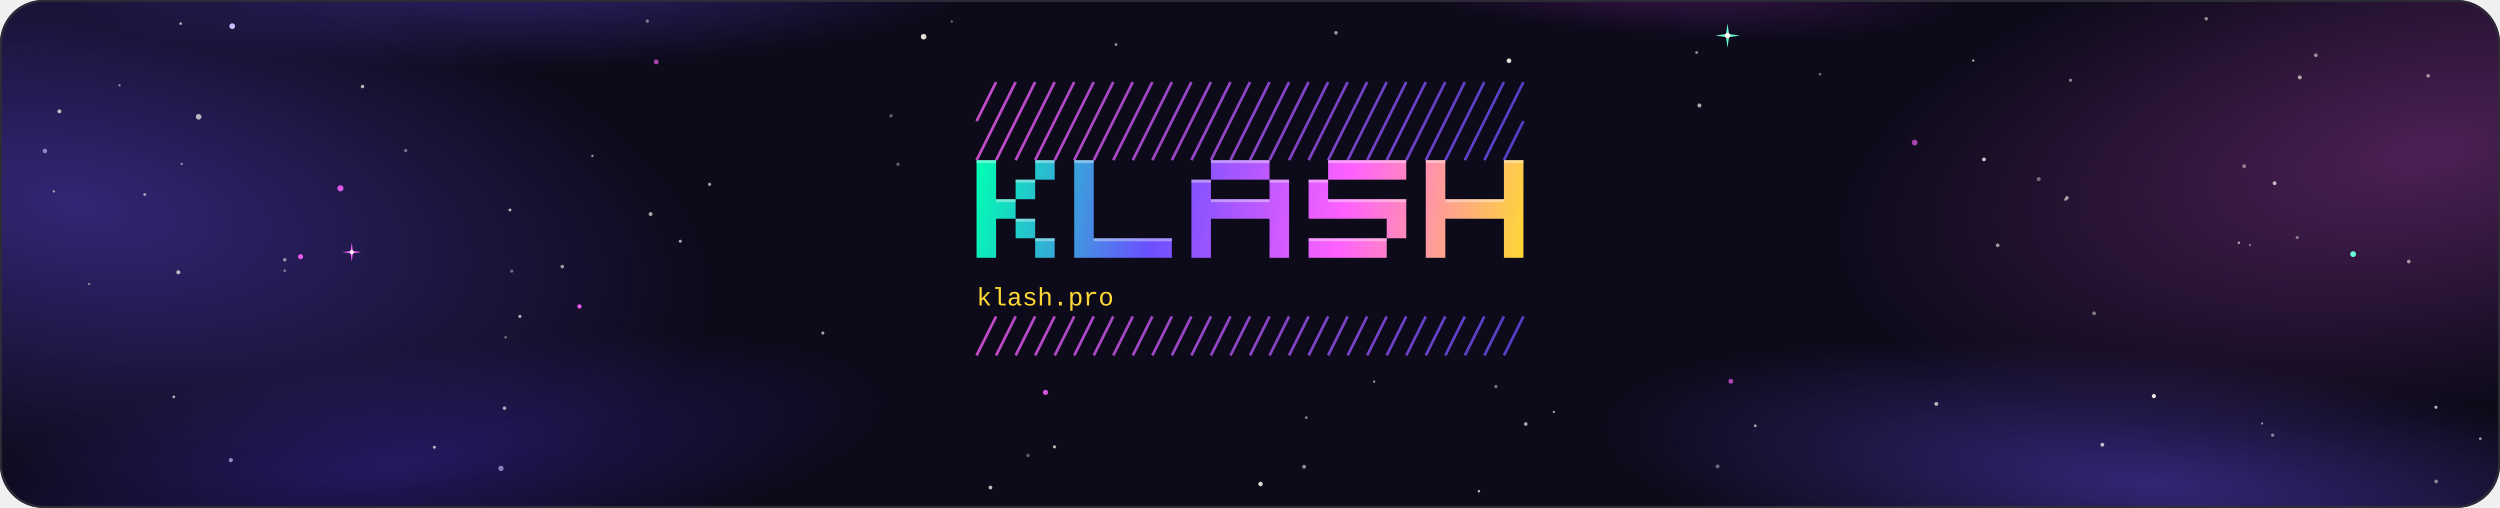
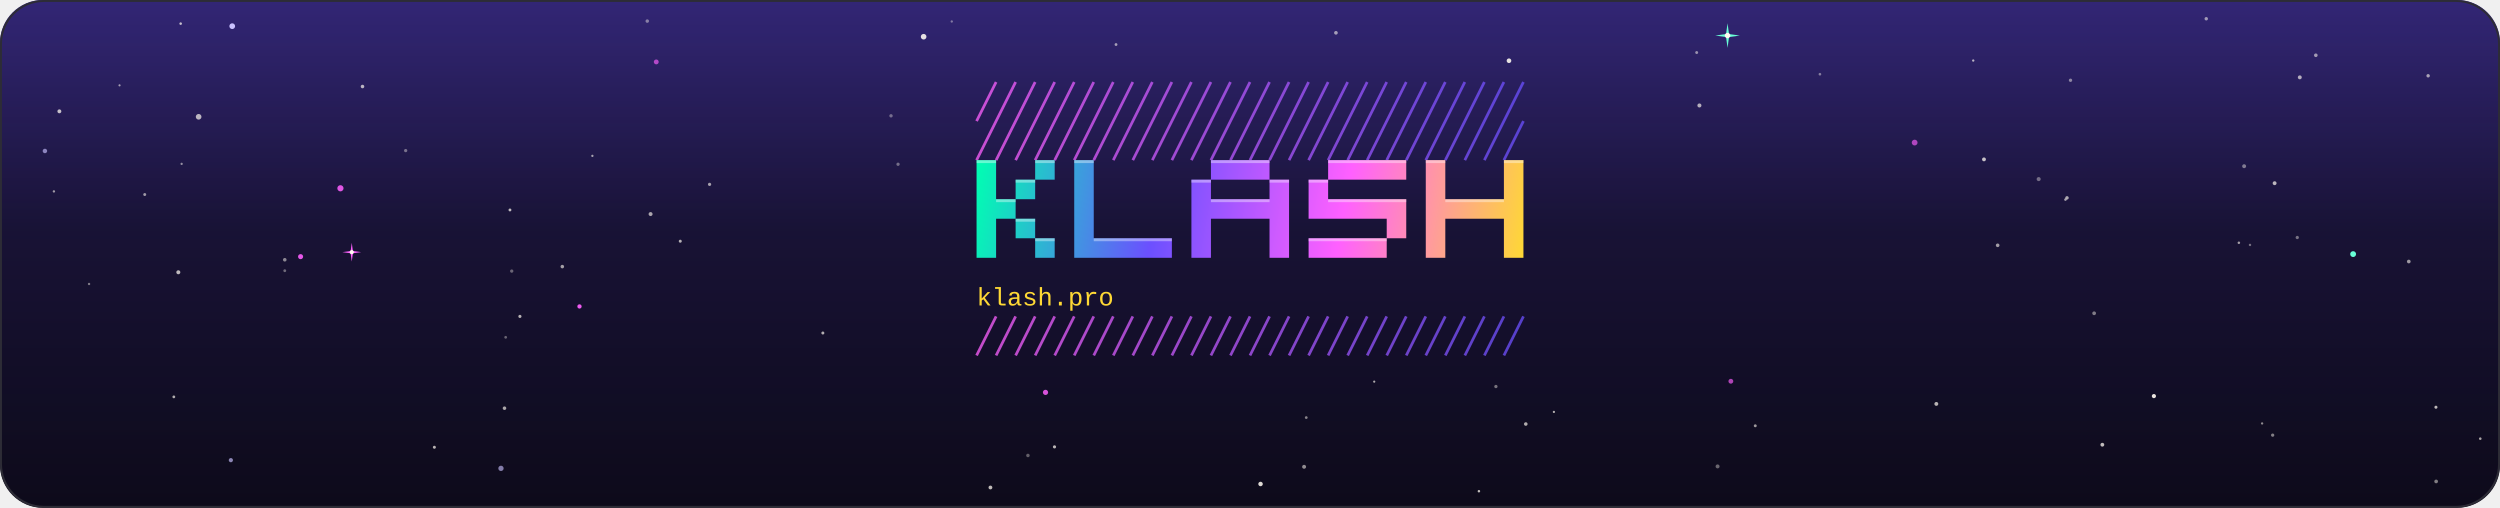
<svg xmlns="http://www.w3.org/2000/svg" viewBox="0 0 1280 260" width="1280" height="260" role="img" aria-label="Klash">
  <style>
@keyframes tw{0%,100%{opacity:.15}50%{opacity:1}}
.tw{animation:tw 4s ease-in-out infinite}
@media (prefers-reduced-motion:reduce){.tw{animation:none}}
</style>
  <defs>
-     <radialGradient id="neb1">
+     <linearGradient id="sky" x1="0" y1="0" x2="0" y2="1">
      <stop offset="0" stop-color="#6B50FF" stop-opacity=".40" />
+       <stop offset=".45" stop-color="#6B50FF" stop-opacity=".12" />
      <stop offset="1" stop-color="#6B50FF" stop-opacity="0" />
-     </radialGradient>
-     <radialGradient id="neb2">
-       <stop offset="0" stop-color="#FF60FF" stop-opacity=".26" />
-       <stop offset="1" stop-color="#FF60FF" stop-opacity="0" />
-     </radialGradient>
-     <radialGradient id="neb3">
-       <stop offset="0" stop-color="#C337E0" stop-opacity=".26" />
-       <stop offset="1" stop-color="#C337E0" stop-opacity="0" />
-     </radialGradient>
-     <radialGradient id="neb4">
-       <stop offset="0" stop-color="#4A30D9" stop-opacity=".34" />
-       <stop offset="1" stop-color="#4A30D9" stop-opacity="0" />
-     </radialGradient>
+     </linearGradient>
    <linearGradient id="word" gradientUnits="userSpaceOnUse" x1="500" y1="82" x2="780" y2="132">
      <stop offset="0" stop-color="#00FFB2" />
      <stop offset="0.333" stop-color="#6B50FF" />
      <stop offset="0.667" stop-color="#FF60FF" />
      <stop offset="1" stop-color="#FED835" />
    </linearGradient>
    <linearGradient id="field" gradientUnits="userSpaceOnUse" x1="500" y1="0" x2="780" y2="0">
      <stop offset="0" stop-color="#FF60FF" stop-opacity=".75" />
      <stop offset="1" stop-color="#6B50FF" stop-opacity=".75" />
    </linearGradient>
    <clipPath id="frame">
      <rect width="1280" height="260" rx="22" />
    </clipPath>
  </defs>
  <g clip-path="url(#frame)">
    <rect width="1280" height="260" fill="#0D0A1A" />
-     <ellipse cx="38" cy="104" rx="333" ry="143" fill="url(#neb1)" transform="rotate(10 38 104)" />
-     <ellipse cx="205" cy="239" rx="252" ry="59" fill="url(#neb4)" transform="rotate(-8 205 239)" />
-     <ellipse cx="1242" cy="78" rx="307" ry="130" fill="url(#neb2)" transform="rotate(-10 1242 78)" />
-     <ellipse cx="1101" cy="247" rx="281" ry="66" fill="url(#neb1)" transform="rotate(6 1101 247)" />
-     <ellipse cx="845" cy="-10" rx="158" ry="28" fill="url(#neb3)" transform="rotate(4 845 -10)" />
-     <ellipse cx="256" cy="-16" rx="252" ry="51" fill="url(#neb1)" transform="rotate(0 256 -16)" />
+     <rect width="1280" height="260" fill="url(#sky)" />
    <circle cx="1176.2" cy="121.6" r="0.84" fill="#FFFAF1" opacity="0.42" />
    <circle cx="1010.3" cy="31.0" r="0.60" fill="#FFFAF1" opacity="0.67" class="tw" style="animation-delay:-1.09s;animation-duration:5.9s" />
    <g class="tw" style="animation-delay:-0.86s" transform="translate(884.5 18.2)">
      <path d="M0 -6.3L0.76 -0.76L6.3 0L0.76 0.76L0 6.3L-0.76 0.76L-6.3 0L-0.76 -0.76z" fill="#68FFD6" />
      <circle r="1.39" fill="#FFFAF1" />
    </g>
    <circle cx="795.6" cy="210.9" r="0.57" fill="#FFFAF1" opacity="0.70" />
    <circle cx="765.9" cy="197.9" r="0.85" fill="#FFFAF1" opacity="0.43" />
    <circle cx="303.3" cy="79.8" r="0.59" fill="#FFFAF1" opacity="0.61" class="tw" style="animation-delay:-2.06s;animation-duration:4.5s" />
    <circle cx="1185.7" cy="28.3" r="0.93" fill="#FFFAF1" opacity="0.56" />
    <circle cx="45.6" cy="145.4" r="0.60" fill="#FFFAF1" opacity="0.47" class="tw" style="animation-delay:-1.58s;animation-duration:4.7s" />
    <circle cx="92.5" cy="12.1" r="0.66" fill="#FFFAF1" opacity="0.72" class="tw" style="animation-delay:-0.43s;animation-duration:3.7s" />
    <circle cx="74.1" cy="99.6" r="0.76" fill="#FFFAF1" opacity="0.58" />
    <circle cx="258.9" cy="172.7" r="0.71" fill="#FFFAF1" opacity="0.36" />
    <circle cx="526.3" cy="233.2" r="0.90" fill="#FFFAF1" opacity="0.35" />
    <circle cx="870.1" cy="54.0" r="1.04" fill="#FFFAF1" opacity="0.66" />
    <circle cx="507.1" cy="249.6" r="0.98" fill="#FFFAF1" opacity="0.74" class="tw" style="animation-delay:-1.03s;animation-duration:3.8s" />
    <circle cx="757.2" cy="251.5" r="0.64" fill="#FFFAF1" opacity="0.75" />
    <circle cx="61.2" cy="43.7" r="0.55" fill="#FFFAF1" opacity="0.59" />
    <circle cx="1057.5" cy="102.2" r="0.65" fill="#FFFAF1" opacity="0.60" />
    <circle cx="27.6" cy="98.0" r="0.61" fill="#FFFAF1" opacity="0.58" />
    <circle cx="1060.1" cy="41.1" r="0.86" fill="#FFFAF1" opacity="0.47" />
    <circle cx="296.7" cy="156.9" r="1.10" fill="#FF60FF" opacity="0.93" class="tw" style="animation-delay:-1.78s;animation-duration:4.9s" />
    <circle cx="256.5" cy="239.8" r="1.36" fill="#C9C1FF" opacity="0.62" />
    <circle cx="145.8" cy="133.0" r="0.92" fill="#FFFAF1" opacity="0.51" />
    <circle cx="539.9" cy="228.8" r="0.81" fill="#FFFAF1" opacity="0.72" />
    <circle cx="1243.2" cy="38.8" r="0.88" fill="#FFFAF1" opacity="0.60" />
    <circle cx="101.7" cy="59.8" r="1.45" fill="#FFFAF1" opacity="0.69" />
    <circle cx="571.4" cy="22.8" r="0.73" fill="#FFFAF1" opacity="0.58" />
    <circle cx="174.3" cy="96.4" r="1.59" fill="#FF60FF" opacity="0.86" />
    <circle cx="667.7" cy="239.0" r="1.01" fill="#FFFAF1" opacity="0.54" />
    <circle cx="459.8" cy="84.1" r="0.85" fill="#FFFAF1" opacity="0.38" />
    <circle cx="93.0" cy="83.9" r="0.59" fill="#FFFAF1" opacity="0.53" />
    <circle cx="472.9" cy="18.8" r="1.44" fill="#FFFAF1" opacity="0.88" />
    <circle cx="1164.6" cy="93.8" r="1.00" fill="#FFFAF1" opacity="0.70" />
    <circle cx="535.3" cy="200.9" r="1.34" fill="#FF60FF" opacity="0.83" />
    <circle cx="487.3" cy="11.0" r="0.60" fill="#FFFAF1" opacity="0.40" />
    <circle cx="333.1" cy="109.6" r="1.02" fill="#FFFAF1" opacity="0.63" />
    <circle cx="118.9" cy="13.4" r="1.47" fill="#C9C1FF" opacity="1.00" />
    <circle cx="331.4" cy="10.8" r="0.89" fill="#FFFAF1" opacity="0.43" />
    <circle cx="222.4" cy="229.0" r="0.77" fill="#FFFAF1" opacity="0.71" />
    <circle cx="421.3" cy="170.5" r="0.77" fill="#FFFAF1" opacity="0.67" />
    <circle cx="1163.6" cy="222.8" r="0.84" fill="#FFFAF1" opacity="0.48" />
    <g class="tw" style="animation-delay:-3.09s" transform="translate(180.1 129.1)">
      <path d="M0 -4.8L0.58 -0.58L4.8 0L0.58 0.58L0 4.8L-0.58 0.58L-4.8 0L-0.58 -0.58z" fill="#FF60FF" />
      <circle r="1.06" fill="#FFFAF1" />
    </g>
    <circle cx="1247.2" cy="208.5" r="0.79" fill="#FFFAF1" opacity="0.72" />
    <circle cx="1058.3" cy="101.3" r="0.89" fill="#FFFAF1" opacity="0.64" />
    <circle cx="1072.2" cy="160.4" r="0.96" fill="#FFFAF1" opacity="0.46" />
    <circle cx="363.3" cy="94.4" r="0.83" fill="#FFFAF1" opacity="0.61" />
    <circle cx="980.3" cy="73.0" r="1.48" fill="#FF60FF" opacity="0.64" class="tw" style="animation-delay:-1.26s;animation-duration:4.2s" />
    <circle cx="145.8" cy="138.6" r="0.73" fill="#FFFAF1" opacity="0.38" />
    <circle cx="258.3" cy="209.0" r="0.91" fill="#FFFAF1" opacity="0.65" />
    <circle cx="684.0" cy="16.8" r="0.94" fill="#FFFAF1" opacity="0.57" />
    <circle cx="1204.8" cy="130.1" r="1.50" fill="#68FFD6" opacity="1.00" />
    <circle cx="118.2" cy="235.6" r="1.08" fill="#C9C1FF" opacity="0.67" />
    <circle cx="1129.6" cy="9.6" r="0.88" fill="#FFFAF1" opacity="0.55" />
    <circle cx="1043.8" cy="91.7" r="1.04" fill="#FFFAF1" opacity="0.39" />
    <circle cx="1102.8" cy="202.8" r="1.07" fill="#FFFAF1" opacity="0.91" />
    <circle cx="1247.3" cy="246.5" r="0.95" fill="#FFFAF1" opacity="0.48" class="tw" style="animation-delay:-0.39s;animation-duration:5.4s" />
    <circle cx="1158.2" cy="216.8" r="0.59" fill="#FFFAF1" opacity="0.53" />
    <circle cx="703.6" cy="195.4" r="0.56" fill="#FFFAF1" opacity="0.67" class="tw" style="animation-delay:-3.84s;animation-duration:3.7s" />
    <circle cx="89.0" cy="203.2" r="0.72" fill="#FFFAF1" opacity="0.67" />
    <circle cx="185.6" cy="44.3" r="0.91" fill="#FFFAF1" opacity="0.69" class="tw" style="animation-delay:-1.67s;animation-duration:3.4s" />
    <circle cx="879.4" cy="238.8" r="1.02" fill="#FFFAF1" opacity="0.38" />
    <circle cx="287.9" cy="136.5" r="0.91" fill="#FFFAF1" opacity="0.61" />
    <circle cx="668.8" cy="213.8" r="0.71" fill="#FFFAF1" opacity="0.50" class="tw" style="animation-delay:-1.45s;animation-duration:3.4s" />
    <circle cx="1076.4" cy="227.7" r="0.98" fill="#FFFAF1" opacity="0.74" />
    <circle cx="262.0" cy="138.8" r="0.85" fill="#FFFAF1" opacity="0.36" />
    <circle cx="1233.3" cy="133.9" r="0.95" fill="#FFFAF1" opacity="0.58" />
    <circle cx="91.3" cy="139.4" r="1.03" fill="#FFFAF1" opacity="0.72" />
    <circle cx="348.3" cy="123.5" r="0.77" fill="#FFFAF1" opacity="0.68" />
    <circle cx="1146.3" cy="124.3" r="0.65" fill="#FFFAF1" opacity="0.60" />
    <circle cx="1177.5" cy="39.6" r="1.01" fill="#FFFAF1" opacity="0.65" />
    <circle cx="23.0" cy="77.3" r="1.15" fill="#C9C1FF" opacity="0.64" class="tw" style="animation-delay:-1.16s;animation-duration:3.4s" />
    <circle cx="931.8" cy="38.0" r="0.68" fill="#FFFAF1" opacity="0.43" />
    <circle cx="266.2" cy="162.0" r="0.81" fill="#FFFAF1" opacity="0.69" />
    <circle cx="781.2" cy="217.1" r="0.92" fill="#FFFAF1" opacity="0.67" />
    <circle cx="1149.0" cy="85.1" r="1.01" fill="#FFFAF1" opacity="0.44" />
    <circle cx="1269.9" cy="224.6" r="0.67" fill="#FFFAF1" opacity="0.64" />
    <circle cx="336.0" cy="31.7" r="1.25" fill="#FF60FF" opacity="0.64" />
    <circle cx="30.4" cy="57.0" r="1.01" fill="#FFFAF1" opacity="0.74" />
    <circle cx="153.9" cy="131.4" r="1.30" fill="#FF60FF" opacity="0.89" />
    <circle cx="1022.8" cy="125.6" r="0.93" fill="#FFFAF1" opacity="0.60" />
    <circle cx="1152.0" cy="125.4" r="0.61" fill="#FFFAF1" opacity="0.42" />
    <circle cx="207.7" cy="77.1" r="0.84" fill="#FFFAF1" opacity="0.40" />
    <circle cx="868.7" cy="26.9" r="0.75" fill="#FFFAF1" opacity="0.52" />
    <circle cx="456.2" cy="59.3" r="0.87" fill="#FFFAF1" opacity="0.37" />
    <circle cx="261.1" cy="107.5" r="0.74" fill="#FFFAF1" opacity="0.72" />
    <circle cx="772.6" cy="31.1" r="1.19" fill="#FFFAF1" opacity="0.88" />
    <circle cx="898.7" cy="218.0" r="0.75" fill="#FFFAF1" opacity="0.59" />
    <circle cx="645.4" cy="247.8" r="1.15" fill="#FFFAF1" opacity="0.86" />
    <circle cx="991.4" cy="206.8" r="1.00" fill="#FFFAF1" opacity="0.70" />
    <circle cx="886.2" cy="195.2" r="1.24" fill="#FF60FF" opacity="0.66" class="tw" style="animation-delay:-1.04s;animation-duration:3.1s" />
    <circle cx="1015.8" cy="81.6" r="0.99" fill="#FFFAF1" opacity="0.75" class="tw" style="animation-delay:-0.89s;animation-duration:3.8s" />
    <path d="M500 62L510 42M510 62L520 42M520 62L530 42M530 62L540 42M540 62L550 42M550 62L560 42M560 62L570 42M570 62L580 42M580 62L590 42M590 62L600 42M600 62L610 42M610 62L620 42M620 62L630 42M630 62L640 42M640 62L650 42M650 62L660 42M660 62L670 42M670 62L680 42M680 62L690 42M690 62L700 42M700 62L710 42M710 62L720 42M720 62L730 42M730 62L740 42M740 62L750 42M750 62L760 42M760 62L770 42M770 62L780 42M500 82L510 62M510 82L520 62M520 82L530 62M530 82L540 62M540 82L550 62M550 82L560 62M560 82L570 62M570 82L580 62M580 82L590 62M590 82L600 62M600 82L610 62M610 82L620 62M620 82L630 62M630 82L640 62M640 82L650 62M650 82L660 62M660 82L670 62M670 82L680 62M680 82L690 62M690 82L700 62M700 82L710 62M710 82L720 62M720 82L730 62M730 82L740 62M740 82L750 62M750 82L760 62M760 82L770 62M770 82L780 62M500 182L510 162M510 182L520 162M520 182L530 162M530 182L540 162M540 182L550 162M550 182L560 162M560 182L570 162M570 182L580 162M580 182L590 162M590 182L600 162M600 182L610 162M610 182L620 162M620 182L630 162M630 182L640 162M640 182L650 162M650 182L660 162M660 182L670 162M670 182L680 162M680 182L690 162M690 182L700 162M700 182L710 162M710 182L720 162M720 182L730 162M730 182L740 162M740 182L750 162M750 182L760 162M760 182L770 162M770 182L780 162" stroke="url(#field)" stroke-width="1.4" fill="none" />
    <text x="500" y="156.4" font-family="SFMono-Regular,Menlo,Consolas,'Liberation Mono','DejaVu Sans Mono',monospace" font-size="13" fill="#FED835">klash.pro</text>
    <path d="M500 82h10v10h-10zM530 82h10v10h-10zM550 82h10v10h-10zM620 82h30v10h-30zM680 82h40v10h-40zM730 82h10v10h-10zM770 82h10v10h-10zM500 92h10v10h-10zM520 92h10v10h-10zM550 92h10v10h-10zM610 92h10v10h-10zM650 92h10v10h-10zM670 92h10v10h-10zM730 92h10v10h-10zM770 92h10v10h-10zM500 102h20v10h-20zM550 102h10v10h-10zM610 102h50v10h-50zM670 102h50v10h-50zM730 102h50v10h-50zM500 112h10v10h-10zM520 112h10v10h-10zM550 112h10v10h-10zM610 112h10v10h-10zM650 112h10v10h-10zM710 112h10v10h-10zM730 112h10v10h-10zM770 112h10v10h-10zM500 122h10v10h-10zM530 122h10v10h-10zM550 122h50v10h-50zM610 122h10v10h-10zM650 122h10v10h-10zM670 122h40v10h-40zM730 122h10v10h-10zM770 122h10v10h-10z" fill="url(#word)" />
    <path d="M500 82h10v1.5h-10zM530 82h10v1.5h-10zM550 82h10v1.5h-10zM620 82h30v1.5h-30zM680 82h40v1.5h-40zM730 82h10v1.5h-10zM770 82h10v1.5h-10zM520 92h10v1.5h-10zM610 92h10v1.5h-10zM650 92h10v1.5h-10zM670 92h10v1.5h-10zM510 102h10v1.5h-10zM620 102h30v1.5h-30zM680 102h40v1.5h-40zM740 102h30v1.5h-30zM520 112h10v1.5h-10zM530 122h10v1.5h-10zM560 122h40v1.5h-40zM670 122h40v1.5h-40z" fill="#fff" opacity=".38" />
  </g>
  <rect x=".5" y=".5" width="1279" height="259" rx="22" fill="none" stroke="#2D2C36" />
</svg>
